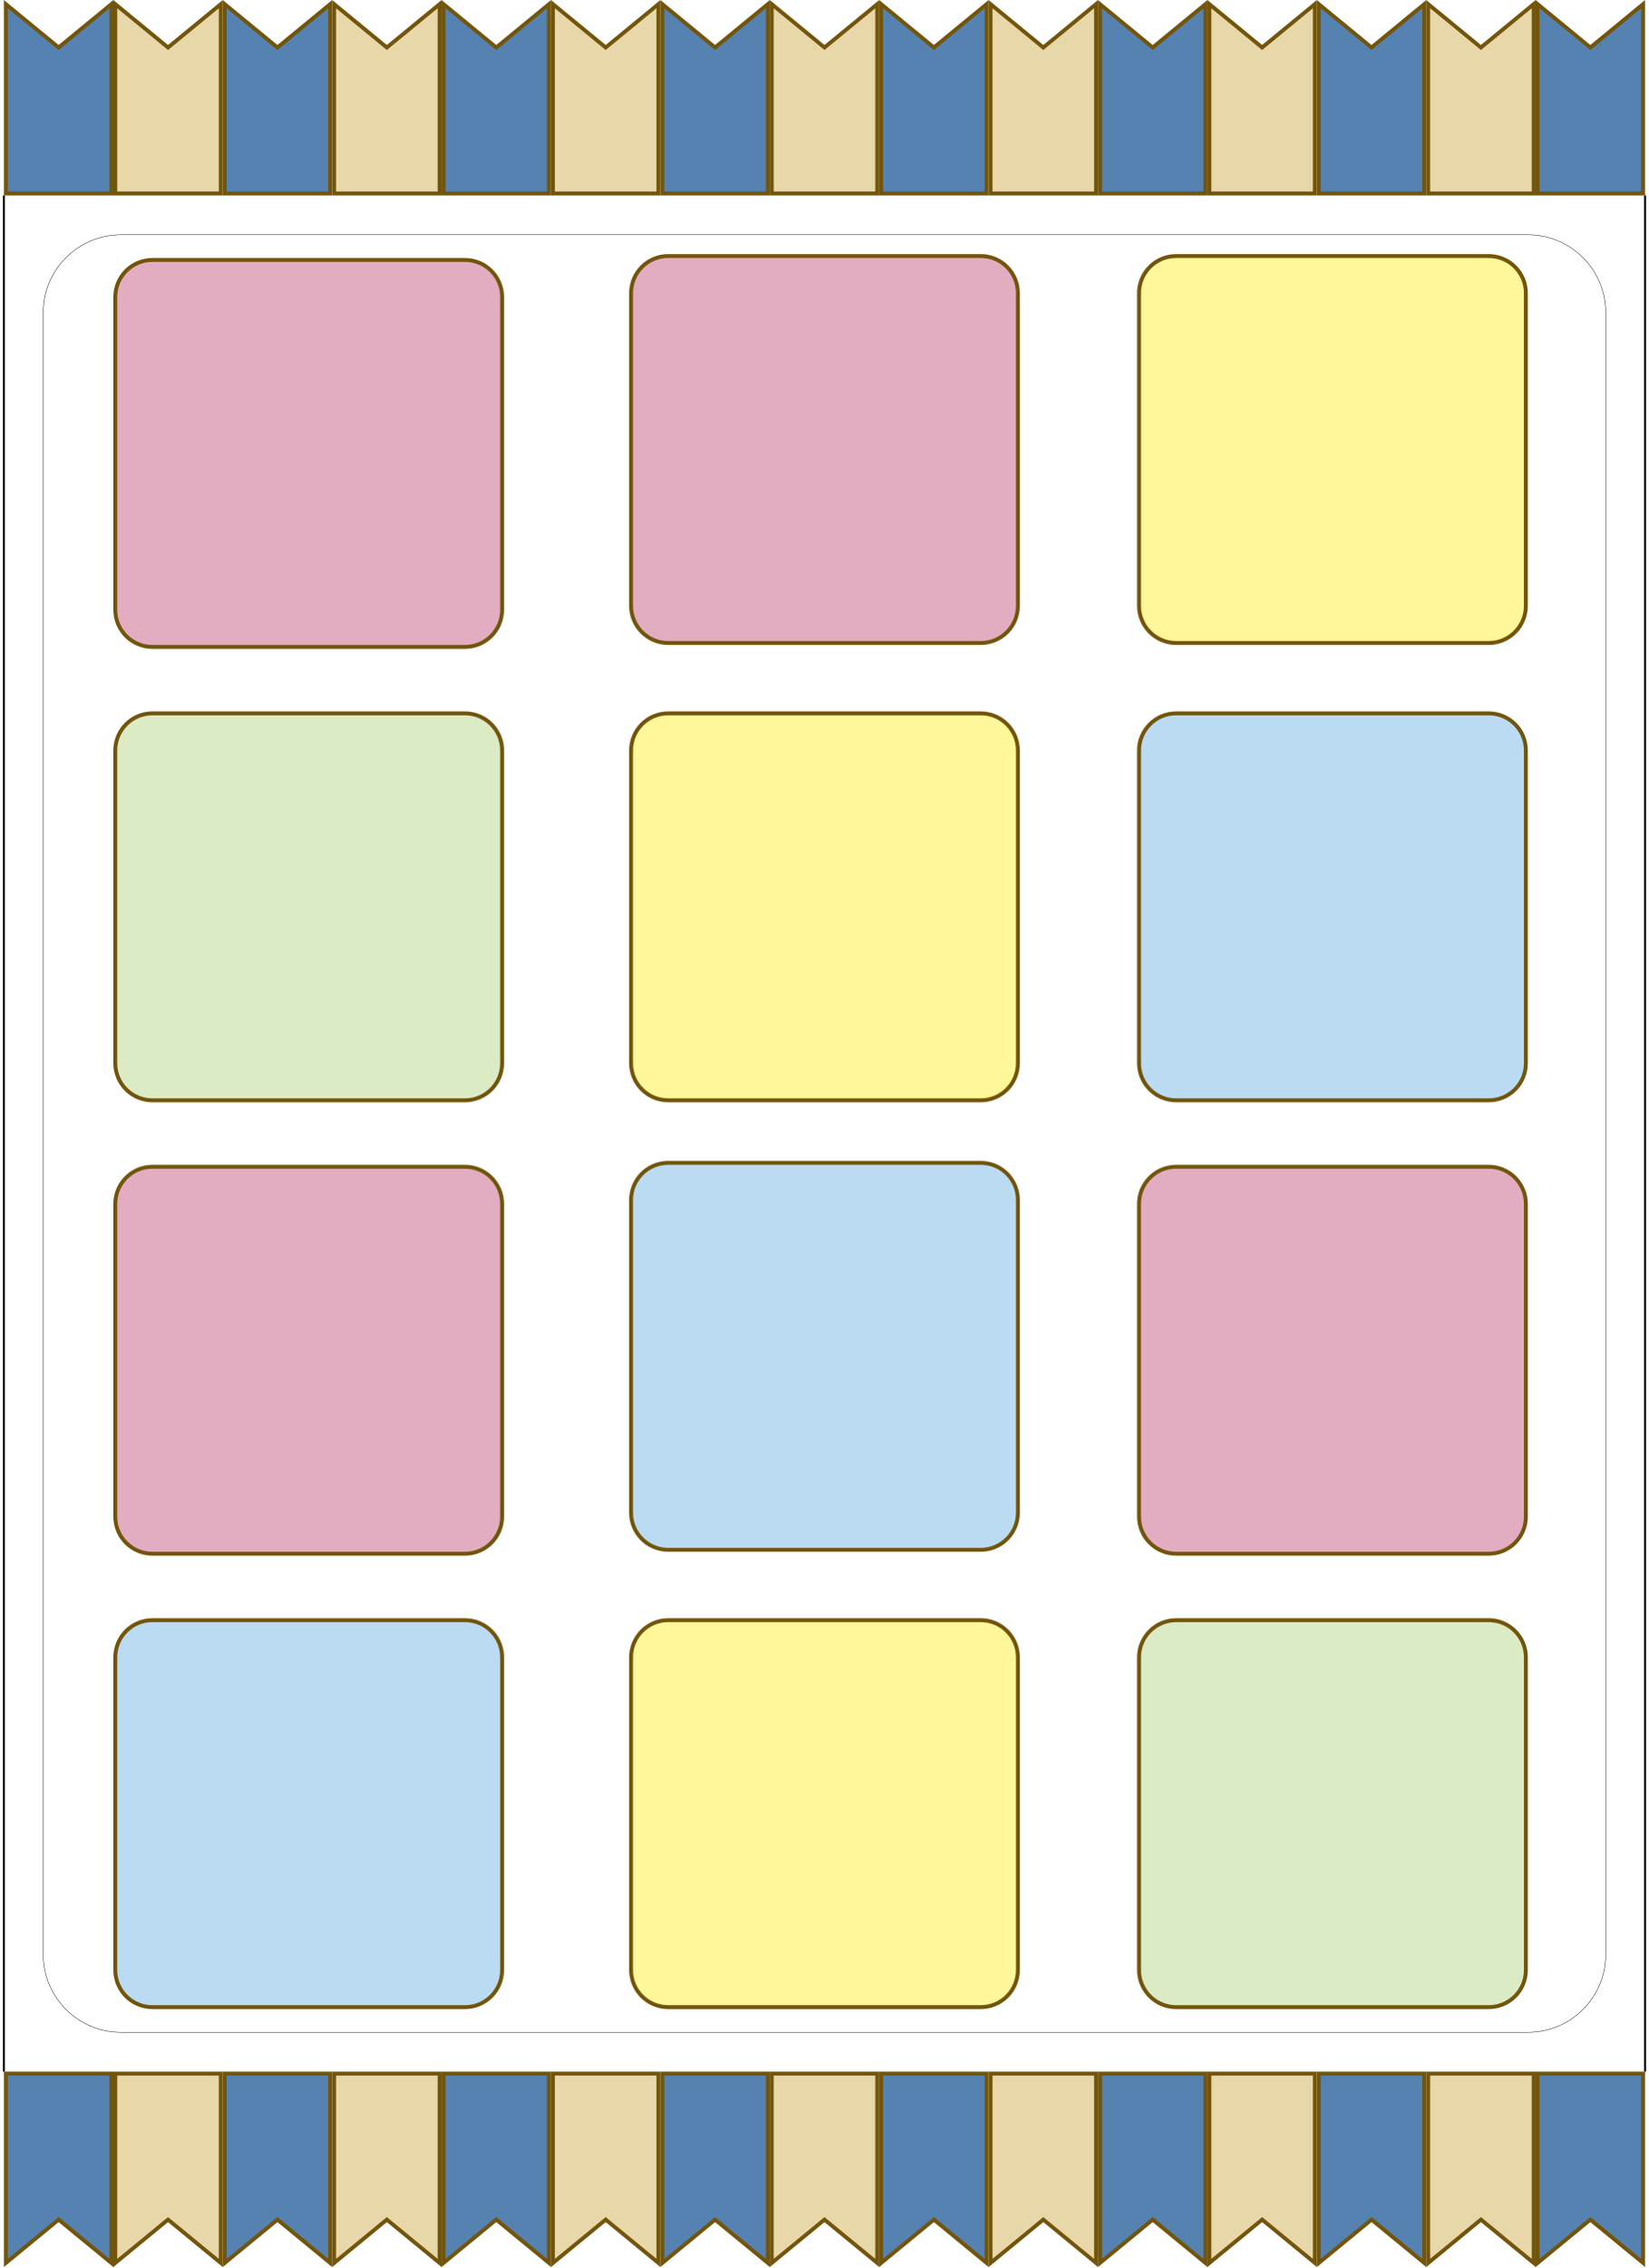
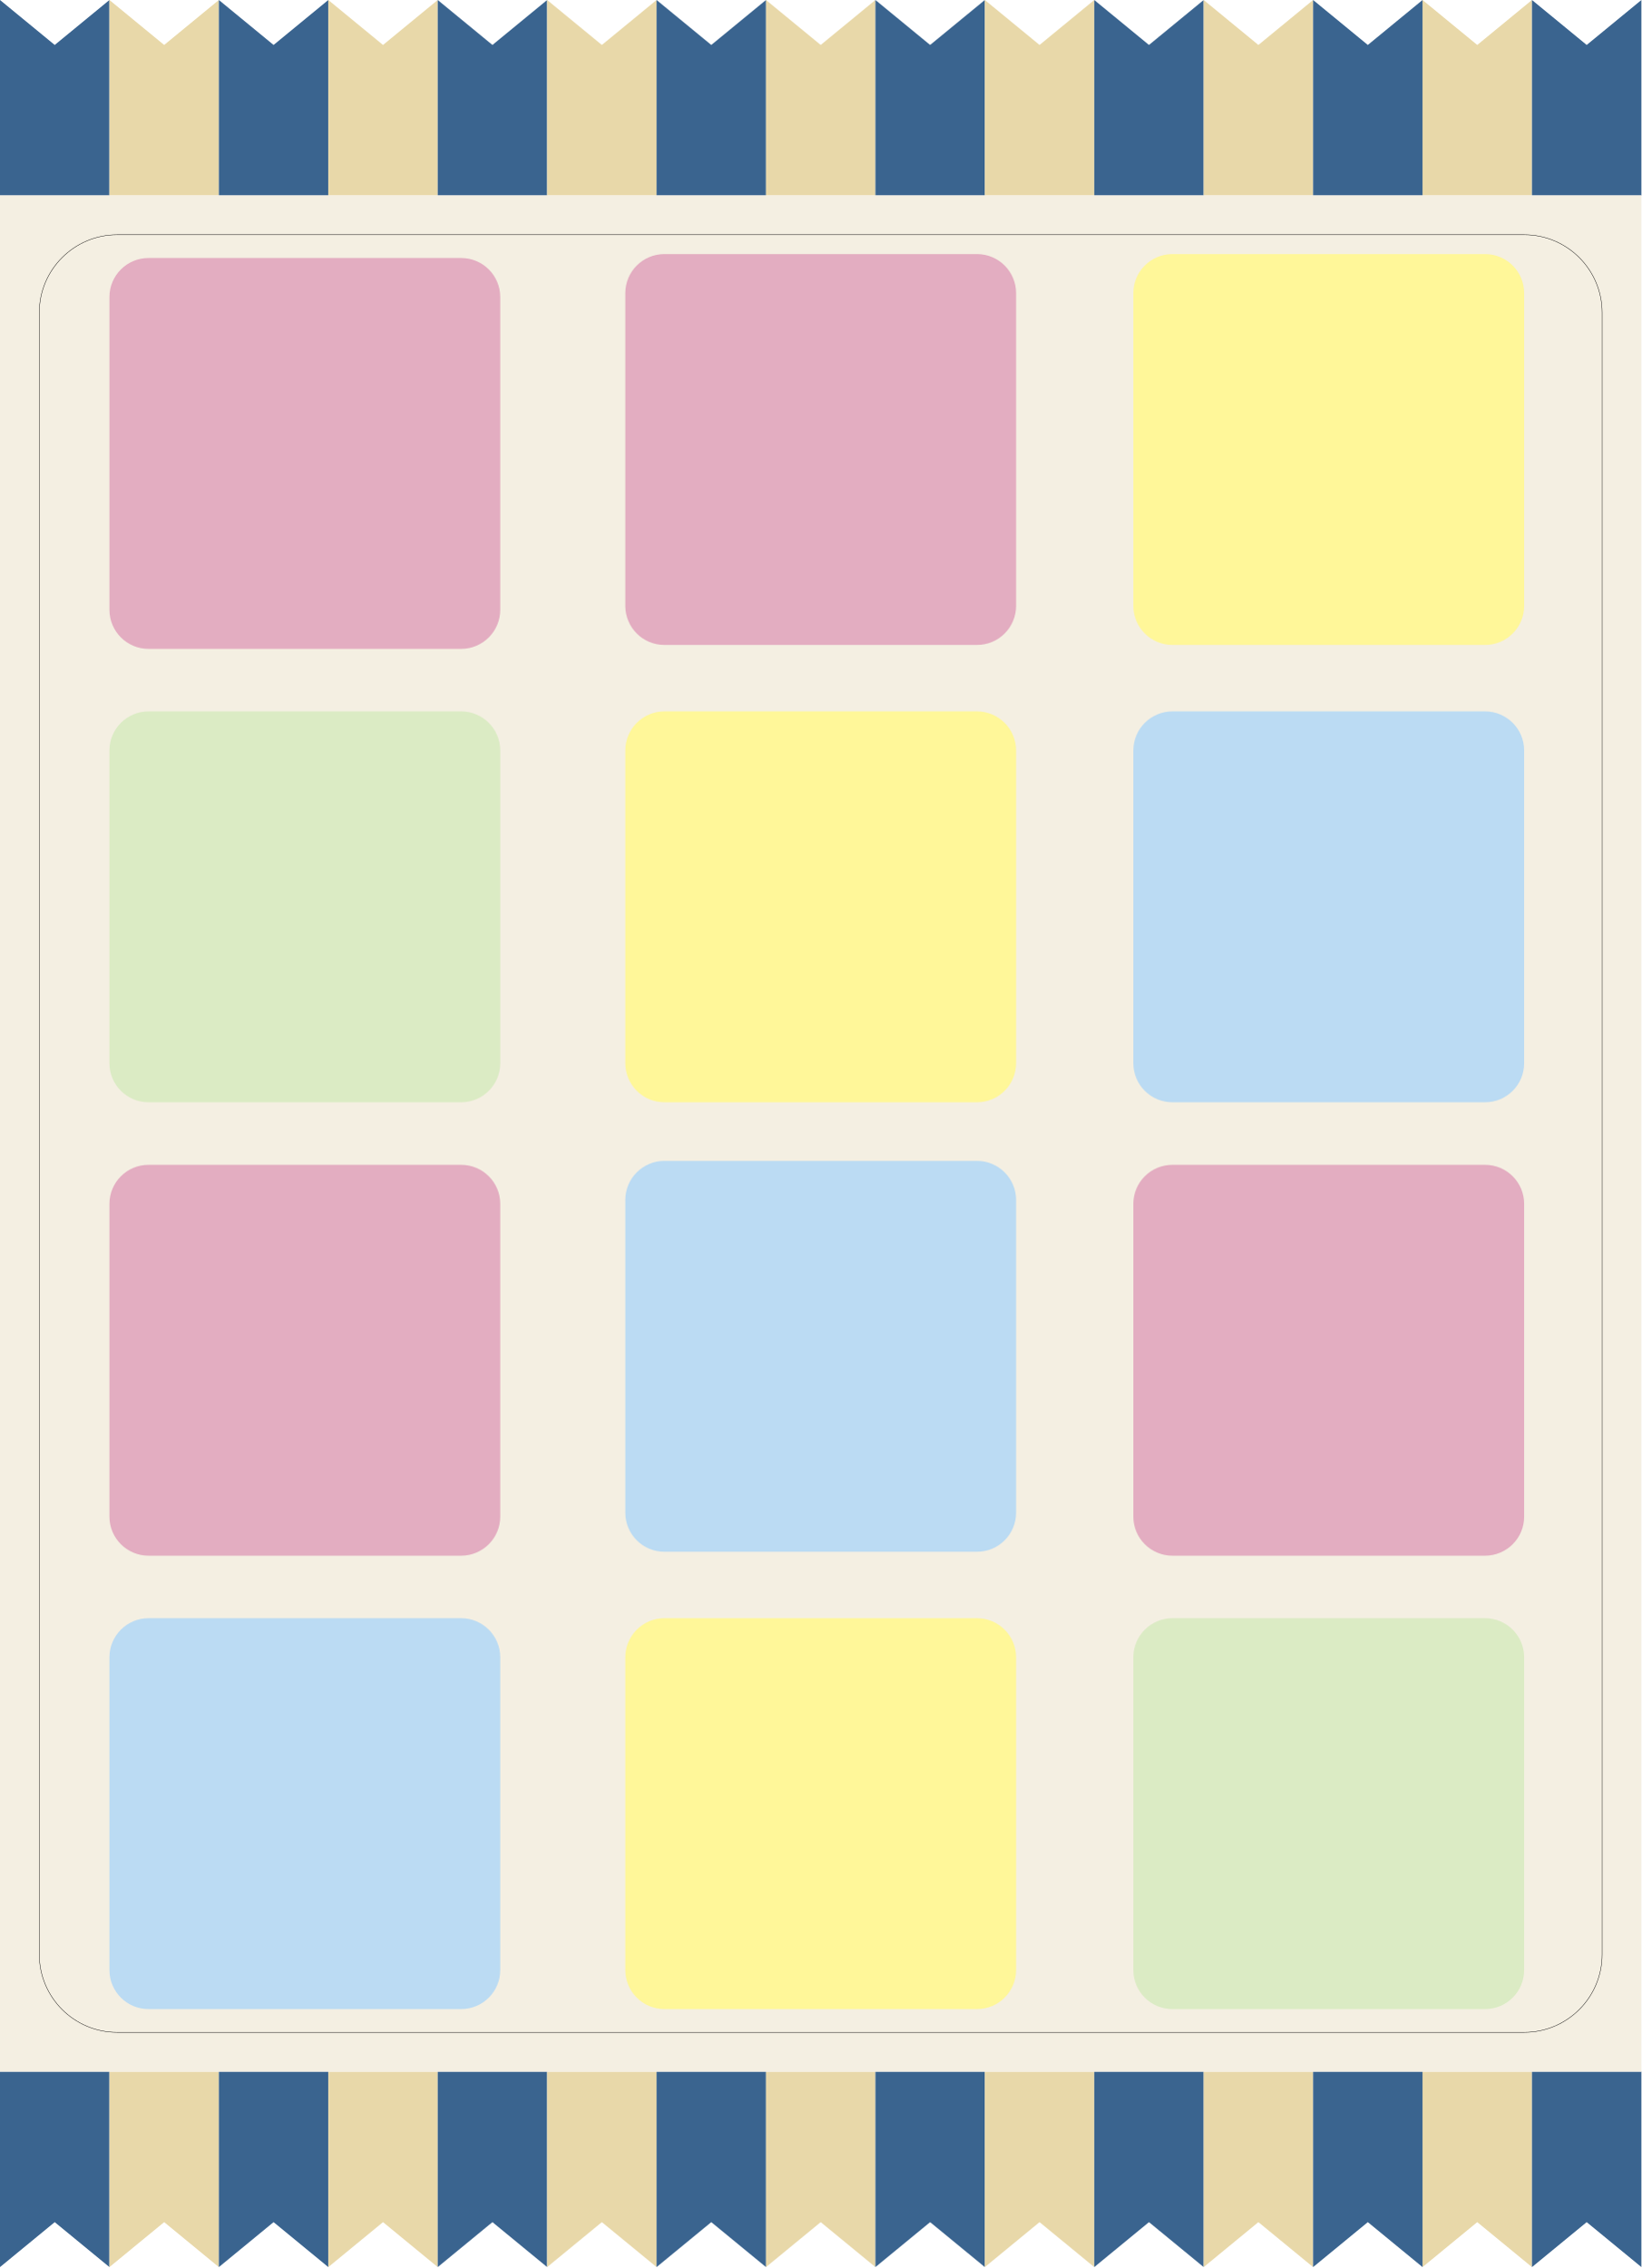
- <svg xmlns="http://www.w3.org/2000/svg" width="422" height="580" viewBox="0 0 422 580" fill="none">
-   <path d="M28.5 49.5H1.5V1.058L14.683 11.887L15 12.148L15.317 11.887L28.5 1.058V49.5Z" fill="#5582B0" stroke="#72550B" />
-   <path d="M56.5 49.5H29.5V1.058L42.683 11.887L43 12.148L43.317 11.887L56.5 1.058V49.5Z" fill="#E8D8A9" stroke="#72550B" />
-   <path d="M84.5 49.5H57.5V1.058L70.683 11.887L71 12.148L71.317 11.887L84.5 1.058V49.5Z" fill="#5582B0" stroke="#72550B" />
-   <path d="M112.5 49.5H85.5V1.058L98.683 11.887L99 12.148L99.317 11.887L112.5 1.058V49.5Z" fill="#E8D8A9" stroke="#72550B" />
-   <path d="M140.5 49.5H113.5V1.058L126.683 11.887L127 12.148L127.317 11.887L140.5 1.058V49.5Z" fill="#5582B0" stroke="#72550B" />
-   <path d="M168.5 49.5H141.5V1.058L154.683 11.887L155 12.148L155.317 11.887L168.5 1.058V49.5Z" fill="#E8D8A9" stroke="#72550B" />
-   <path d="M196.5 49.5H169.5V1.058L182.683 11.887L183 12.148L183.317 11.887L196.5 1.058V49.5Z" fill="#5582B0" stroke="#72550B" />
-   <path d="M224.5 49.5H197.5V1.058L210.683 11.887L211 12.148L211.317 11.887L224.5 1.058V49.5Z" fill="#E8D8A9" stroke="#72550B" />
-   <path d="M252.5 49.5H225.5V1.058L238.683 11.887L239 12.148L239.317 11.887L252.5 1.058V49.5Z" fill="#5582B0" stroke="#72550B" />
-   <path d="M280.5 49.5H253.5V1.058L266.683 11.887L267 12.148L267.317 11.887L280.5 1.058V49.5Z" fill="#E8D8A9" stroke="#72550B" />
-   <path d="M308.5 49.5H281.5V1.058L294.683 11.887L295 12.148L295.317 11.887L308.5 1.058V49.5Z" fill="#5582B0" stroke="#72550B" />
-   <path d="M336.5 49.5H309.5V1.058L322.683 11.887L323 12.148L323.317 11.887L336.5 1.058V49.5Z" fill="#E8D8A9" stroke="#72550B" />
-   <path d="M364.5 49.5H337.5V1.058L350.683 11.887L351 12.148L351.317 11.887L364.5 1.058V49.5Z" fill="#5582B0" stroke="#72550B" />
-   <path d="M392.5 49.5H365.5V1.058L378.683 11.887L379 12.148L379.317 11.887L392.5 1.058V49.5Z" fill="#E8D8A9" stroke="#72550B" />
-   <path d="M420.5 49.5H393.5V1.058L406.683 11.887L407 12.148L407.317 11.887L420.5 1.058V49.5Z" fill="#5582B0" stroke="#72550B" />
-   <path d="M1.5 530.5L28.5 530.5L28.5 578.942L15.317 568.113L15 567.853L14.683 568.113L1.5 578.942L1.5 530.5Z" fill="#5582B0" stroke="#72550B" />
-   <path d="M29.5 530.5L56.5 530.5L56.5 578.942L43.317 568.113L43 567.853L42.683 568.113L29.5 578.942L29.5 530.5Z" fill="#E8D8A9" stroke="#72550B" />
-   <path d="M57.5 530.5L84.5 530.5L84.5 578.942L71.317 568.113L71 567.853L70.683 568.113L57.5 578.942L57.5 530.5Z" fill="#5582B0" stroke="#72550B" />
-   <path d="M85.5 530.5L112.5 530.5L112.5 578.942L99.317 568.113L99 567.853L98.683 568.113L85.5 578.942L85.5 530.5Z" fill="#E8D8A9" stroke="#72550B" />
-   <path d="M113.5 530.5L140.5 530.5L140.5 578.942L127.317 568.113L127 567.853L126.683 568.113L113.5 578.942L113.5 530.5Z" fill="#5582B0" stroke="#72550B" />
-   <path d="M141.5 530.5L168.5 530.5L168.5 578.942L155.317 568.113L155 567.853L154.683 568.113L141.5 578.942L141.5 530.5Z" fill="#E8D8A9" stroke="#72550B" />
-   <path d="M169.5 530.5L196.5 530.5L196.5 578.942L183.317 568.113L183 567.853L182.683 568.113L169.5 578.942L169.5 530.5Z" fill="#5582B0" stroke="#72550B" />
-   <path d="M197.5 530.5L224.5 530.5L224.5 578.942L211.317 568.113L211 567.853L210.683 568.113L197.5 578.942L197.5 530.5Z" fill="#E8D8A9" stroke="#72550B" />
-   <path d="M225.5 530.5L252.5 530.5L252.5 578.942L239.317 568.113L239 567.853L238.683 568.113L225.5 578.942L225.5 530.5Z" fill="#5582B0" stroke="#72550B" />
-   <path d="M253.5 530.5L280.5 530.5L280.5 578.942L267.317 568.113L267 567.853L266.683 568.113L253.5 578.942L253.5 530.5Z" fill="#E8D8A9" stroke="#72550B" />
-   <path d="M281.5 530.5L308.5 530.5L308.5 578.942L295.317 568.113L295 567.853L294.683 568.113L281.5 578.942L281.5 530.5Z" fill="#5582B0" stroke="#72550B" />
-   <path d="M309.5 530.5L336.5 530.5L336.5 578.942L323.317 568.113L323 567.853L322.683 568.113L309.5 578.942L309.5 530.5Z" fill="#E8D8A9" stroke="#72550B" />
-   <path d="M337.5 530.5L364.5 530.5L364.5 578.942L351.317 568.113L351 567.853L350.683 568.113L337.5 578.942L337.5 530.5Z" fill="#5582B0" stroke="#72550B" />
-   <path d="M365.5 530.5L392.5 530.5L392.5 578.942L379.317 568.113L379 567.853L378.683 568.113L365.5 578.942L365.5 530.5Z" fill="#E8D8A9" stroke="#72550B" />
-   <path d="M393.5 530.5L420.5 530.5L420.5 578.942L407.317 568.113L407 567.853L406.683 568.113L393.5 578.942L393.5 530.5Z" fill="#5582B0" stroke="#72550B" />
-   <path d="M1 50V530M421 50V530" stroke="black" stroke-width="0.5" />
-   <rect x="11.05" y="60.05" width="399.9" height="459.9" rx="19.95" stroke="black" stroke-width="0.1" />
-   <rect x="29.5" y="66.5" width="99" height="99" rx="9.5" fill="#E3ADC1" stroke="#72550B" />
-   <rect x="161.5" y="65.5" width="99" height="99" rx="9.5" fill="#E3ADC1" stroke="#72550B" />
-   <rect x="291.5" y="65.5" width="99" height="99" rx="9.5" fill="#FFF799" stroke="#72550B" />
-   <rect x="29.5" y="182.5" width="99" height="99" rx="9.5" fill="#DBEBC4" stroke="#72550B" />
-   <rect x="161.5" y="182.5" width="99" height="99" rx="9.5" fill="#FFF799" stroke="#72550B" />
-   <rect x="291.5" y="182.5" width="99" height="99" rx="9.5" fill="#BBDBF3" stroke="#72550B" />
-   <rect x="29.5" y="298.5" width="99" height="99" rx="9.5" fill="#E3ADC1" stroke="#72550B" />
-   <rect x="161.5" y="297.5" width="99" height="99" rx="9.5" fill="#BBDBF3" stroke="#72550B" />
-   <rect x="291.5" y="298.5" width="99" height="99" rx="9.5" fill="#E3ADC1" stroke="#72550B" />
-   <rect x="29.5" y="414.5" width="99" height="99" rx="9.5" fill="#BBDBF3" stroke="#72550B" />
-   <rect x="161.5" y="414.5" width="99" height="99" rx="9.5" fill="#FFF799" stroke="#72550B" />
-   <rect x="291.5" y="414.5" width="99" height="99" rx="9.5" fill="#DBEBC4" stroke="#72550B" />
+ <svg xmlns="http://www.w3.org/2000/svg" width="420" height="580" viewBox="0 0 420 580" fill="none">
+   <path d="M0 0L14 11.5L28 0V50H0V0Z" fill="#3A648F" />
+   <path d="M28 0L42 11.5L56 0V50H28V0Z" fill="#E8D8A9" />
+   <path d="M56 0L70 11.5L84 0V50H56V0Z" fill="#3A648F" />
+   <path d="M84 0L98 11.5L112 0V50H84V0Z" fill="#E8D8A9" />
+   <path d="M112 0L126 11.5L140 0V50H112V0Z" fill="#3A648F" />
+   <path d="M140 0L154 11.5L168 0V50H140V0Z" fill="#E8D8A9" />
+   <path d="M168 0L182 11.5L196 0V50H168V0Z" fill="#3A648F" />
+   <path d="M196 0L210 11.5L224 0V50H196V0Z" fill="#E8D8A9" />
+   <path d="M224 0L238 11.5L252 0V50H224V0Z" fill="#3A648F" />
+   <path d="M252 0L266 11.5L280 0V50H252V0Z" fill="#E8D8A9" />
+   <path d="M280 0L294 11.5L308 0V50H280V0Z" fill="#3A648F" />
+   <path d="M308 0L322 11.5L336 0V50H308V0Z" fill="#E8D8A9" />
+   <path d="M336 0L350 11.5L364 0V50H336V0Z" fill="#3A648F" />
+   <path d="M364 0L378 11.5L392 0V50H364V0Z" fill="#E8D8A9" />
+   <path d="M392 0L406 11.5L420 0V50H392V0Z" fill="#3A648F" />
+   <path d="M28 580L14 568.5L0 580L4.37114e-06 530L28 530L28 580Z" fill="#3A648F" />
+   <path d="M56 580L42 568.5L28 580L28 530L56 530L56 580Z" fill="#E8D8A9" />
+   <path d="M84 580L70 568.5L56 580L56 530L84 530L84 580Z" fill="#3A648F" />
+   <path d="M112 580L98 568.5L84 580L84 530L112 530L112 580Z" fill="#E8D8A9" />
+   <path d="M140 580L126 568.5L112 580L112 530L140 530L140 580Z" fill="#3A648F" />
+   <path d="M168 580L154 568.5L140 580L140 530L168 530L168 580Z" fill="#E8D8A9" />
+   <path d="M196 580L182 568.5L168 580L168 530L196 530L196 580Z" fill="#3A648F" />
+   <path d="M224 580L210 568.5L196 580L196 530L224 530L224 580Z" fill="#E8D8A9" />
+   <path d="M252 580L238 568.5L224 580L224 530L252 530L252 580Z" fill="#3A648F" />
+   <path d="M280 580L266 568.5L252 580L252 530L280 530L280 580Z" fill="#E8D8A9" />
+   <path d="M308 580L294 568.5L280 580L280 530L308 530L308 580Z" fill="#3A648F" />
+   <path d="M336 580L322 568.5L308 580L308 530L336 530L336 580Z" fill="#E8D8A9" />
+   <path d="M364 580L350 568.5L336 580L336 530L364 530L364 580Z" fill="#3A648F" />
+   <path d="M392 580L378 568.5L364 580L364 530L392 530L392 580Z" fill="#E8D8A9" />
+   <path d="M420 580L406 568.5L392 580L392 530L420 530L420 580Z" fill="#3A648F" />
+   <rect y="50" width="420" height="480" fill="#F4EFE2" />
+   <rect x="10.05" y="60.05" width="399.9" height="459.9" rx="19.95" stroke="black" stroke-width="0.1" />
+   <rect x="28" y="66" width="100" height="100" rx="10" fill="#E3ADC1" />
+   <rect x="160" y="65" width="100" height="100" rx="10" fill="#E3ADC1" />
+   <rect x="290" y="65" width="100" height="100" rx="10" fill="#FFF799" />
+   <rect x="28" y="182" width="100" height="100" rx="10" fill="#DBEBC4" />
+   <rect x="160" y="182" width="100" height="100" rx="10" fill="#FFF799" />
+   <rect x="290" y="182" width="100" height="100" rx="10" fill="#BBDBF3" />
+   <rect x="28" y="298" width="100" height="100" rx="10" fill="#E3ADC1" />
+   <rect x="160" y="297" width="100" height="100" rx="10" fill="#BBDBF3" />
+   <rect x="290" y="298" width="100" height="100" rx="10" fill="#E3ADC1" />
+   <rect x="28" y="414" width="100" height="100" rx="10" fill="#BBDBF3" />
+   <rect x="160" y="414" width="100" height="100" rx="10" fill="#FFF799" />
+   <rect x="290" y="414" width="100" height="100" rx="10" fill="#DBEBC4" />
</svg>
